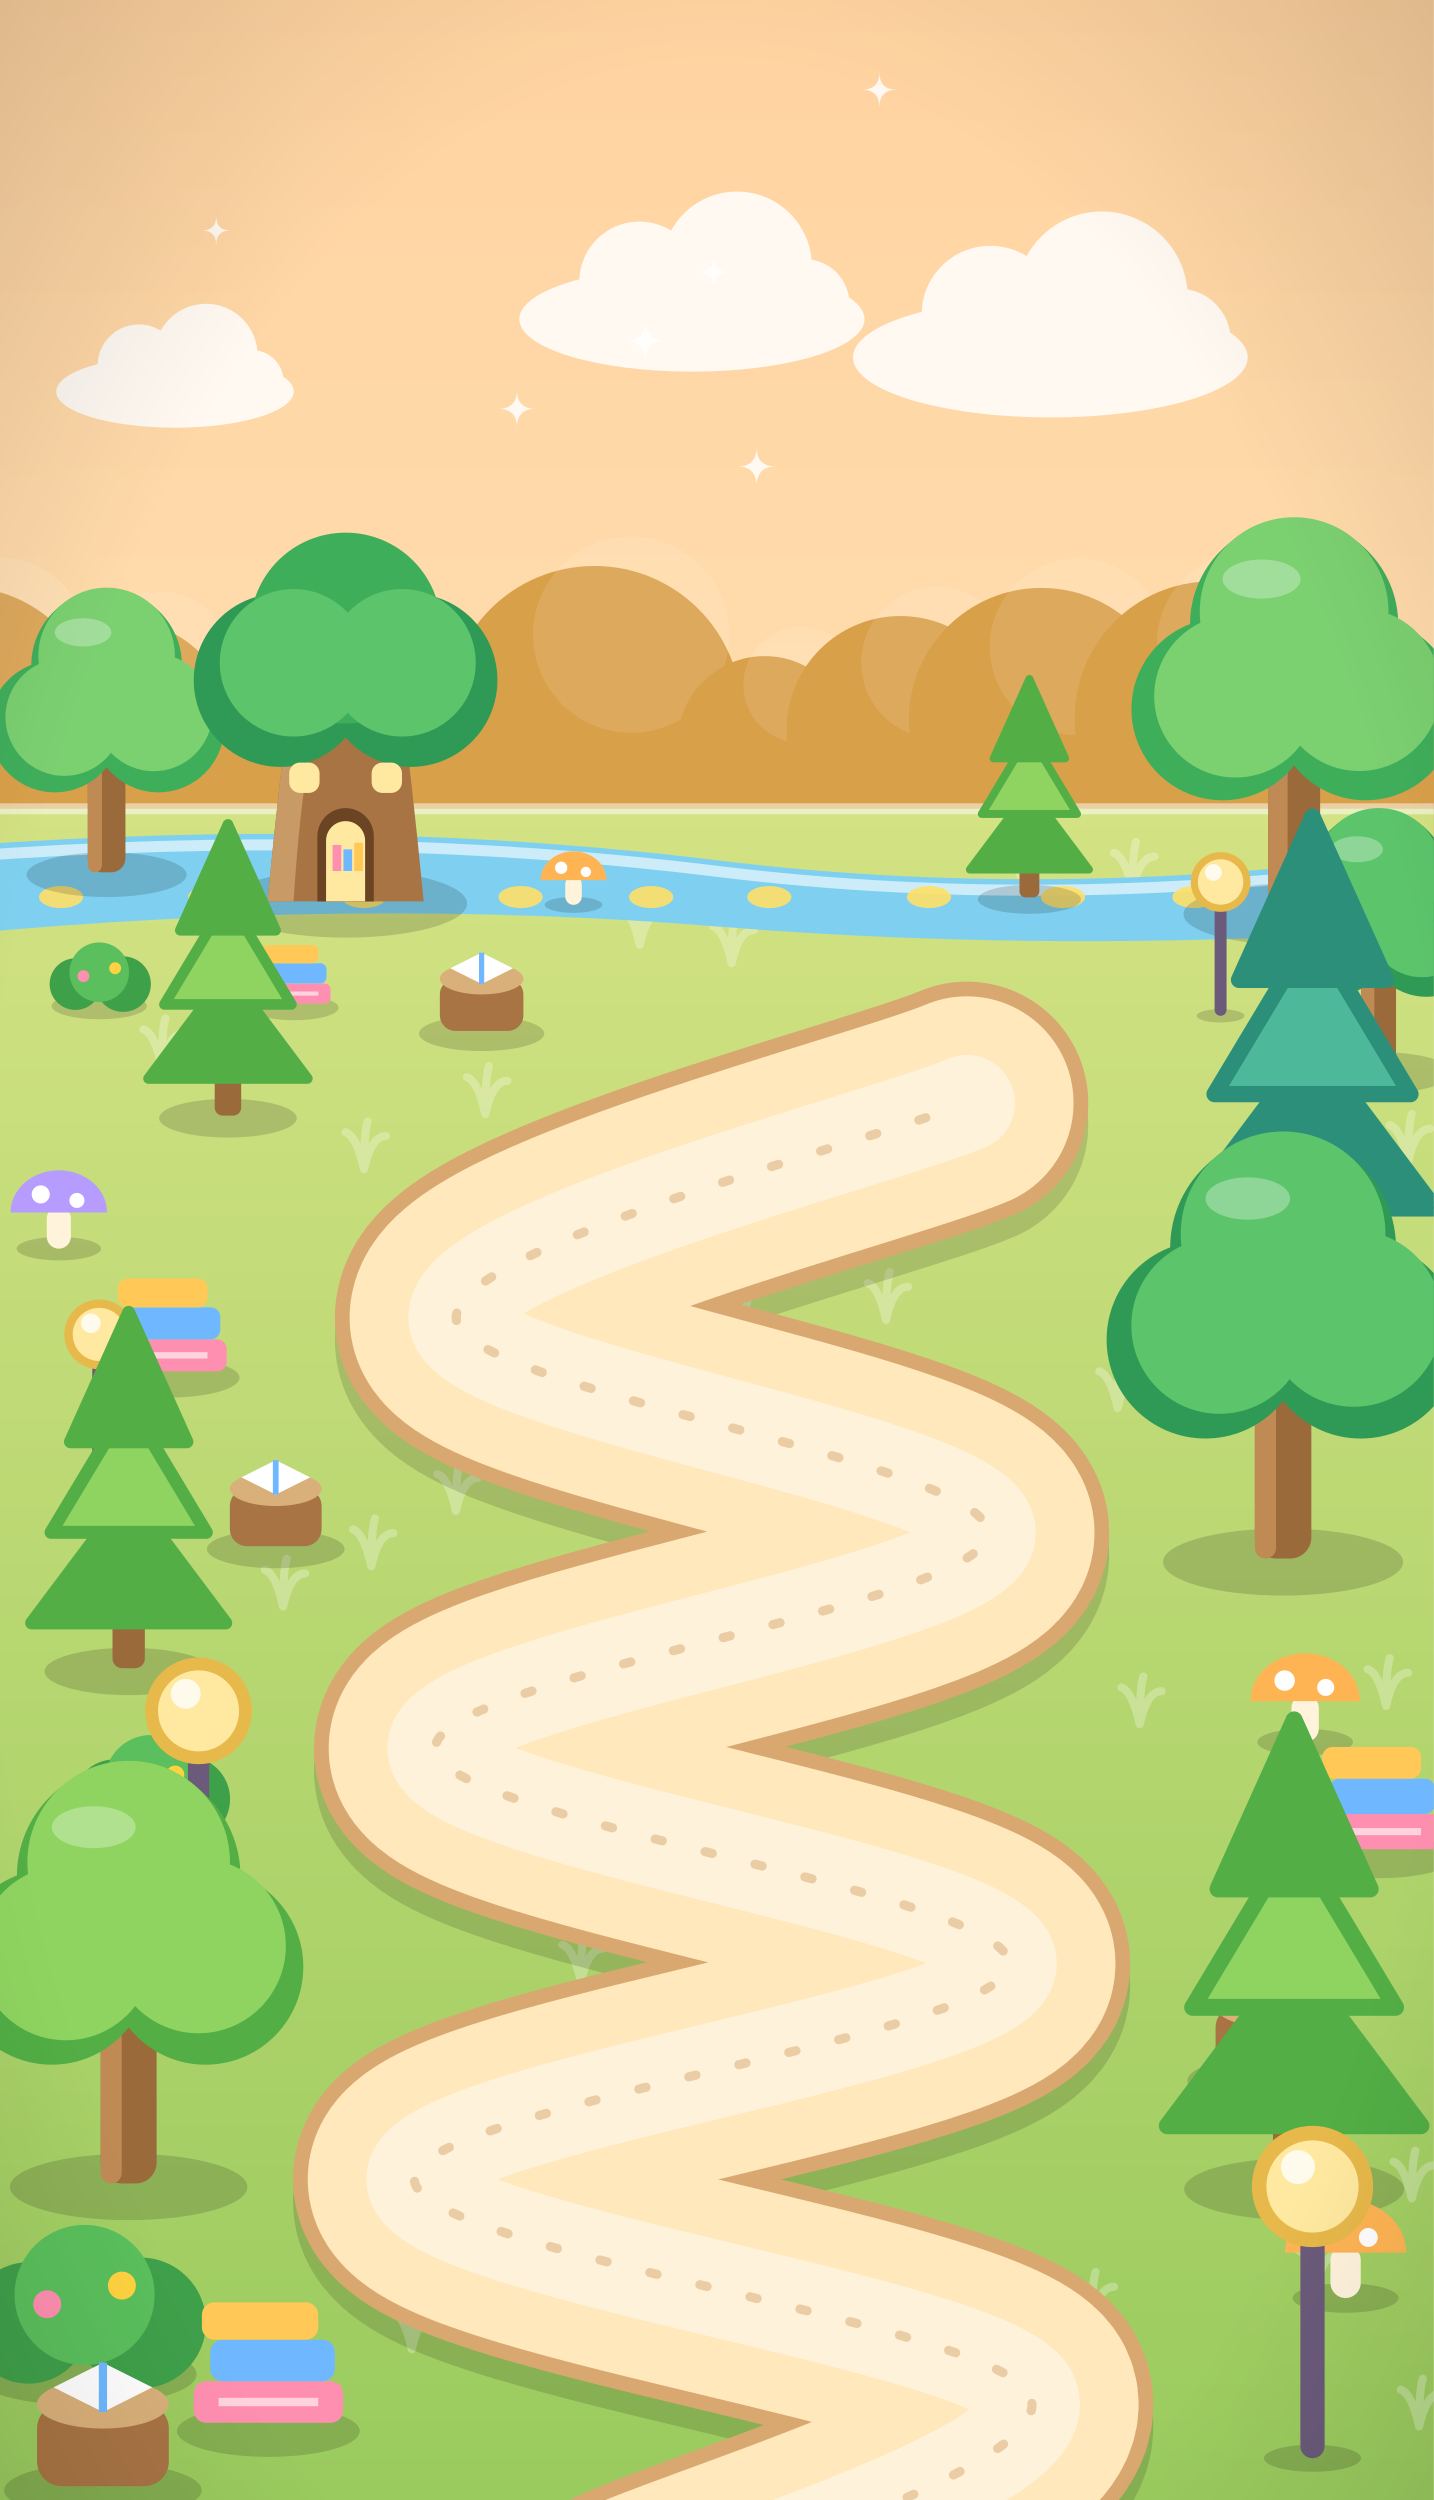
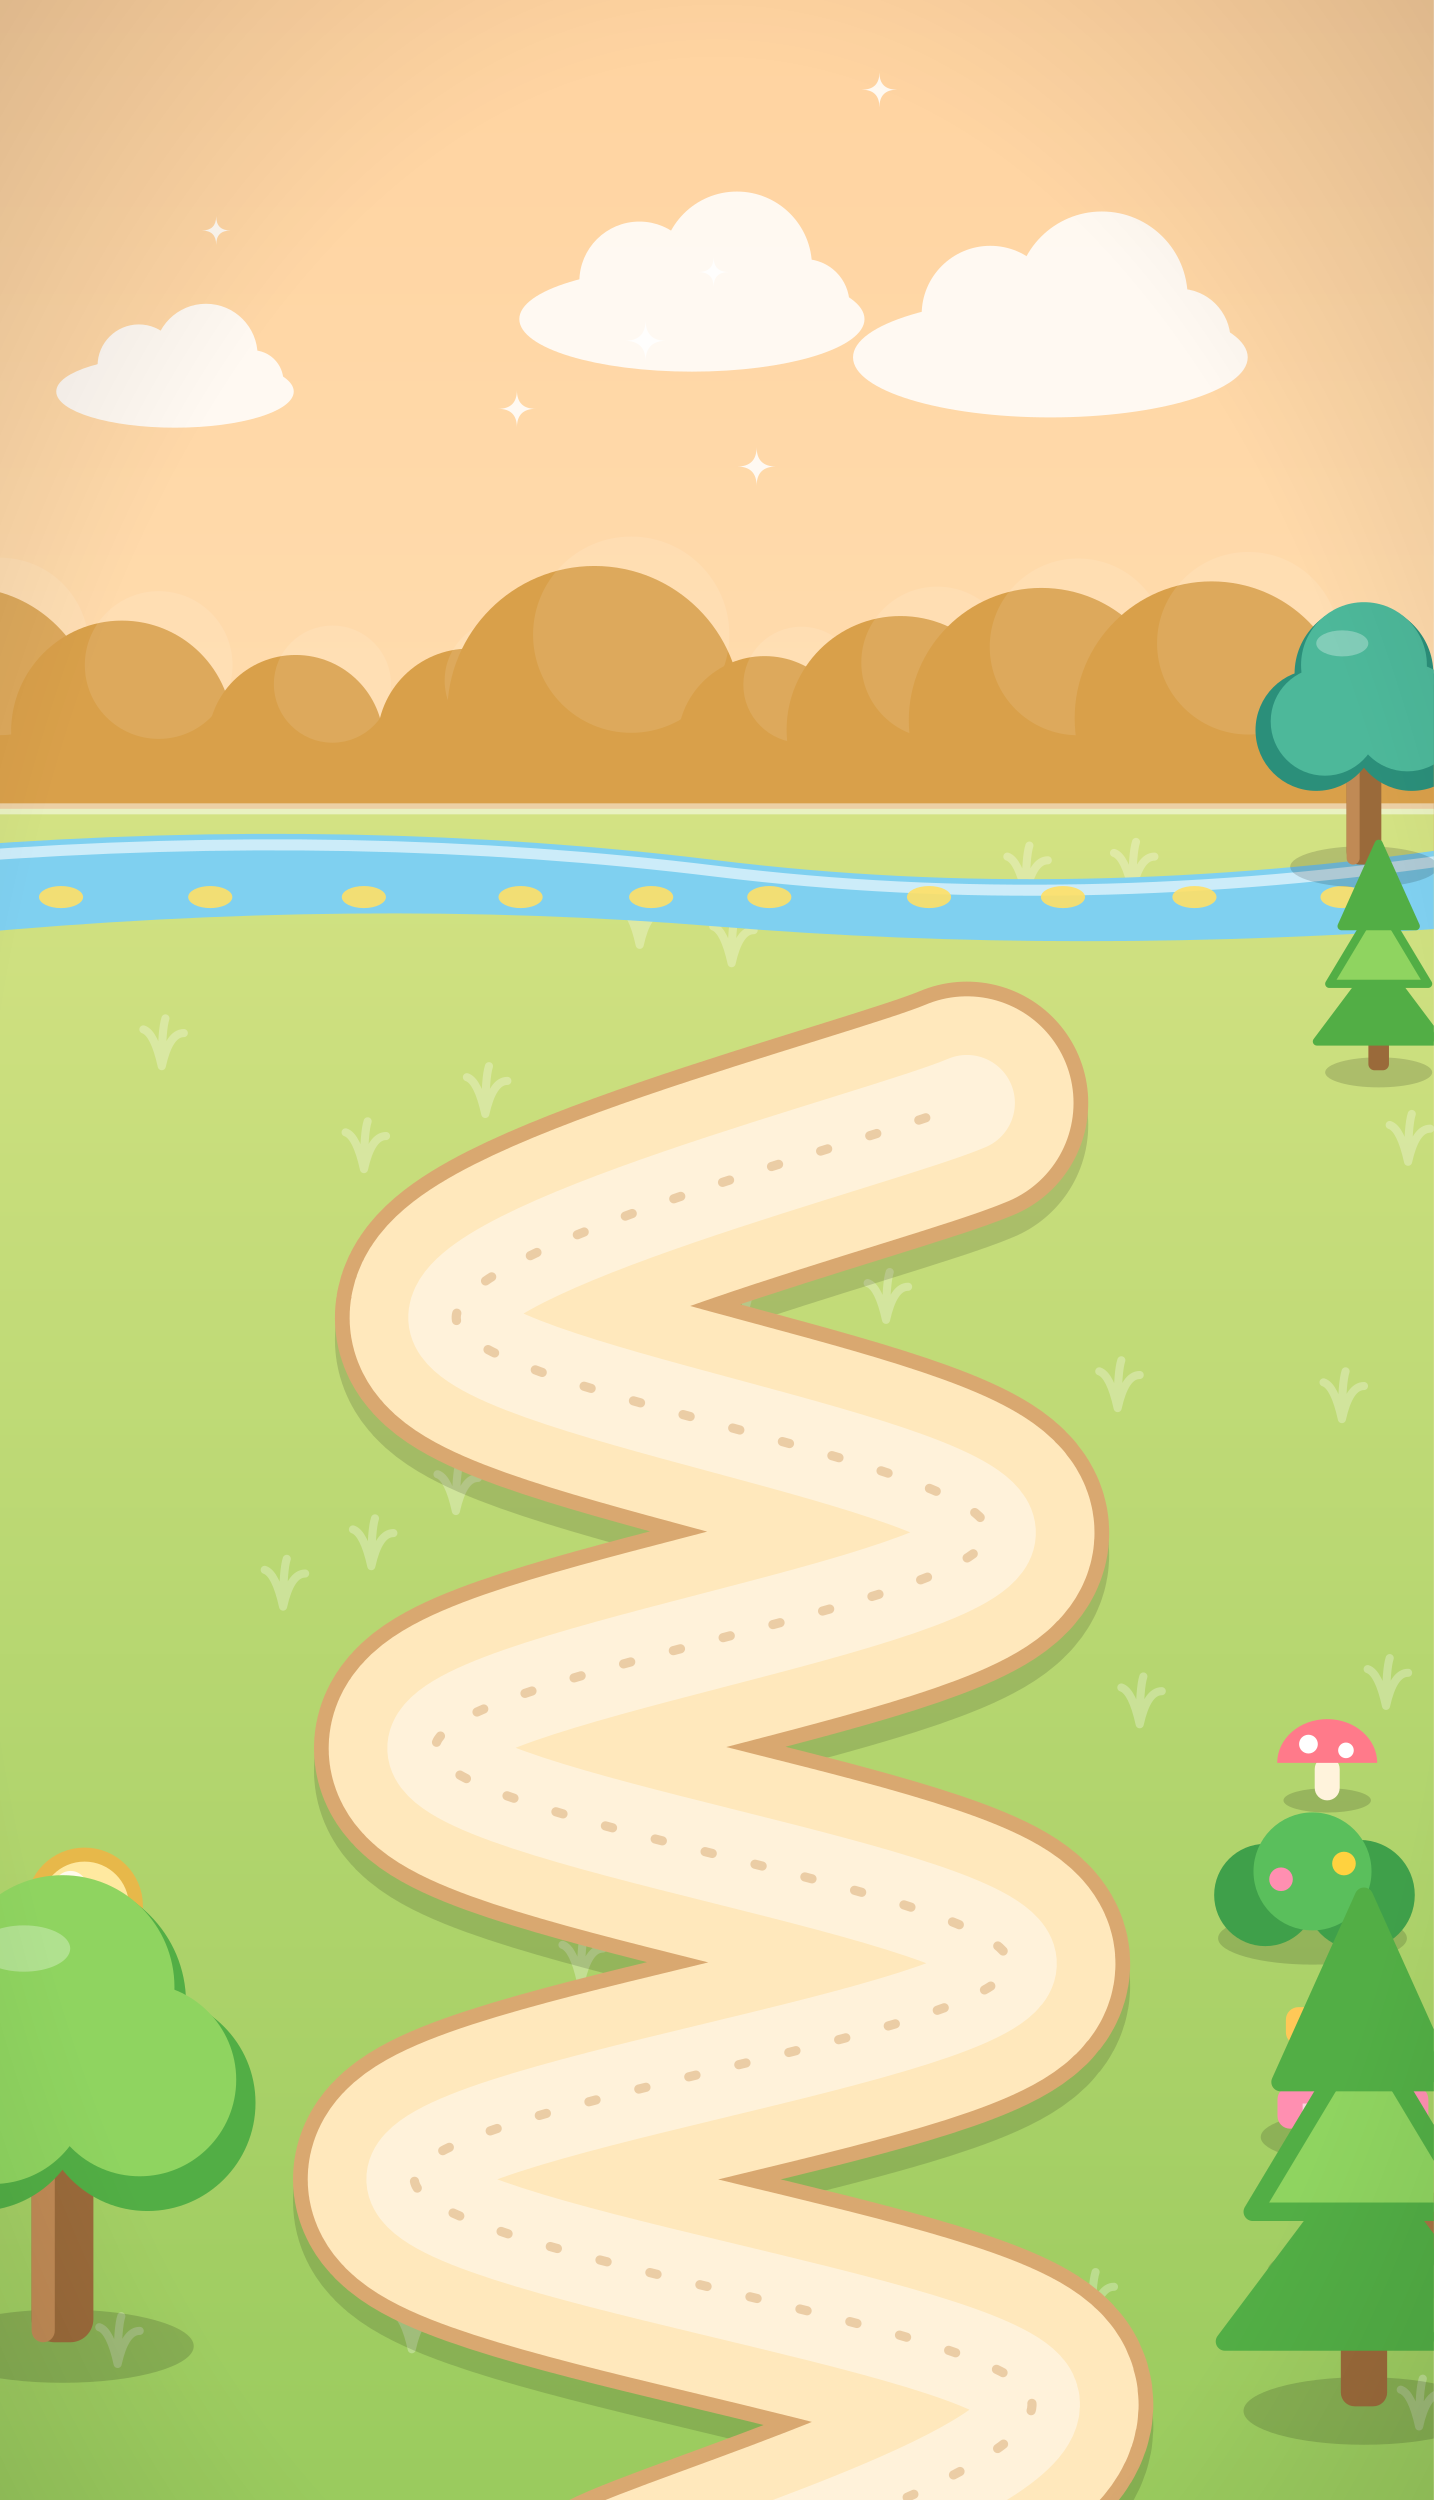
<svg xmlns="http://www.w3.org/2000/svg" viewBox="0 0 390 680" preserveAspectRatio="xMidYMid slice" role="img" aria-label="Rừng Chữ lớp 4">
  <defs>
    <linearGradient id="sk" x1="0" y1="0" x2="0" y2="1">
      <stop offset="0" stop-color="#FFD3A0" />
      <stop offset="1" stop-color="#FFF0CC" />
    </linearGradient>
    <linearGradient id="gr" x1="0" y1="0" x2="0" y2="1">
      <stop offset="0" stop-color="#D3E283" />
      <stop offset="1" stop-color="#9ACB5E" />
    </linearGradient>
    <radialGradient id="vg" cx=".5" cy=".55" r=".8">
      <stop offset=".65" stop-color="#000" stop-opacity="0" />
      <stop offset="1" stop-color="#000" stop-opacity=".16" />
    </radialGradient>
  </defs>
  <rect width="390" height="680" fill="url(#sk)" />
  <g transform="translate(47.6 106.5) scale(0.7021606)" opacity="0.85">
    <ellipse cx="0" cy="0" rx="46" ry="14" fill="#fff" />
    <circle cx="-14" cy="-10" r="16" fill="#fff" />
    <circle cx="12" cy="-14" r="20" fill="#fff" />
    <circle cx="30" cy="-4" r="12" fill="#fff" />
  </g>
  <g transform="translate(188.2 86.8) scale(1.020555)" opacity="0.85">
    <ellipse cx="0" cy="0" rx="46" ry="14" fill="#fff" />
    <circle cx="-14" cy="-10" r="16" fill="#fff" />
    <circle cx="12" cy="-14" r="20" fill="#fff" />
    <circle cx="30" cy="-4" r="12" fill="#fff" />
  </g>
  <g transform="translate(285.7 97.2) scale(1.166929)" opacity="0.85">
    <ellipse cx="0" cy="0" rx="46" ry="14" fill="#fff" />
    <circle cx="-14" cy="-10" r="16" fill="#fff" />
    <circle cx="12" cy="-14" r="20" fill="#fff" />
    <circle cx="30" cy="-4" r="12" fill="#fff" />
  </g>
-   <path d="M140.6 106.1Q140.6 111.2 145.7 111.2Q140.6 111.2 140.6 116.3Q140.6 111.2 135.5 111.2Q140.6 111.2 140.6 106.1z" fill="#fff" opacity=".85" />
-   <path d="M175.6 87.1Q175.6 92.7 181.2 92.7Q175.6 92.7 175.6 98.3Q175.6 92.7 169.9 92.7Q175.6 92.7 175.6 87.1z" fill="#fff" opacity=".85" />
-   <path d="M58.8 58.8Q58.8 62.7 62.7 62.7Q58.8 62.7 58.8 66.6Q58.8 62.7 54.9 62.7Q58.8 62.7 58.8 58.8z" fill="#fff" opacity=".85" />
-   <path d="M205.8 121.6Q205.8 126.9 211.1 126.9Q205.8 126.9 205.8 132.2Q205.8 126.9 200.5 126.9Q205.8 126.9 205.8 121.6z" fill="#fff" opacity=".85" />
-   <path d="M239.2 19.7Q239.2 24.4 244 24.4Q239.2 24.4 239.2 29.2Q239.2 24.4 234.4 24.4Q239.2 24.4 239.2 19.7z" fill="#fff" opacity=".85" />
-   <path d="M194.1 69.9Q194.1 74 198.2 74Q194.1 74 194.1 78.1Q194.1 74 189.9 74Q194.1 74 194.1 69.9z" fill="#fff" opacity=".85" />
+   <path d="M140.6 106.1 Q140.6 111.2 145.7 111.2 Q140.6 111.2 140.6 116.3Q140.6 111.2 135.5 111.2Q140.6 111.2 140.6 106.1z" fill="#fff" opacity=".85" />
+   <path d="M175.6 87.1 Q175.6 92.7 181.2 92.7 Q175.6 92.7 175.6 98.3Q175.6 92.7 169.9 92.7Q175.6 92.7 175.6 87.1z" fill="#fff" opacity=".85" />
+   <path d="M58.8 58.8 Q58.8 62.7 62.7 62.7 Q58.8 62.7 58.8 66.6Q58.8 62.7 54.9 62.7Q58.8 62.7 58.8 58.8z" fill="#fff" opacity=".85" />
+   <path d="M205.8 121.6 Q205.8 126.9 211.1 126.9 Q205.8 126.9 205.8 132.2Q205.8 126.9 200.5 126.9Q205.8 126.9 205.8 121.6z" fill="#fff" opacity=".85" />
+   <path d="M239.2 19.7 Q239.2 24.4 244 24.4 Q239.2 24.4 239.2 29.2Q239.2 24.4 234.4 24.4Q239.2 24.4 239.2 19.7z" fill="#fff" opacity=".85" />
+   <path d="M194.1 69.9 Q194.1 74 198.2 74 Q194.1 74 194.1 78.1Q194.1 74 189.9 74Q194.1 74 194.1 69.9z" fill="#fff" opacity=".85" />
  <rect y="206" width="390" height="30" fill="#D9A04A" />
  <circle cx="-10" cy="195.9" r="36.2" fill="#D9A04A" />
  <circle cx="0" cy="175.833" r="24.134" fill="#fff" opacity=".1" />
  <circle cx="33.159" cy="198.934" r="30.132" fill="#D9A04A" />
  <circle cx="43.159" cy="180.89" r="20.088" fill="#fff" opacity=".1" />
  <circle cx="80.423" cy="202.051" r="23.899" fill="#D9A04A" />
  <circle cx="90.423" cy="186.085" r="15.932" fill="#fff" opacity=".1" />
  <circle cx="127.653" cy="201.472" r="25.056" fill="#D9A04A" />
  <circle cx="137.653" cy="185.12" r="16.704" fill="#fff" opacity=".1" />
  <circle cx="161.688" cy="193.981" r="40.038" fill="#D9A04A" />
  <circle cx="171.688" cy="172.635" r="26.692" fill="#fff" opacity=".1" />
  <circle cx="207.983" cy="202.154" r="23.693" fill="#D9A04A" />
  <circle cx="217.983" cy="186.256" r="15.795" fill="#fff" opacity=".1" />
  <circle cx="244.915" cy="198.521" r="30.958" fill="#D9A04A" />
  <circle cx="254.915" cy="180.201" r="20.639" fill="#fff" opacity=".1" />
  <circle cx="283.249" cy="195.971" r="36.059" fill="#D9A04A" />
  <circle cx="293.249" cy="175.951" r="24.039" fill="#fff" opacity=".1" />
  <circle cx="329.55" cy="195.378" r="37.243" fill="#D9A04A" />
  <circle cx="339.55" cy="174.964" r="24.829" fill="#fff" opacity=".1" />
  <circle cx="364.956" cy="204.395" r="19.209" fill="#D9A04A" />
  <circle cx="374.956" cy="189.992" r="12.806" fill="#fff" opacity=".1" />
  <circle cx="400.378" cy="203.771" r="20.458" fill="#D9A04A" />
  <circle cx="410.378" cy="188.952" r="13.639" fill="#fff" opacity=".1" />
  <rect y="220" width="390" height="460" fill="url(#gr)" />
  <path d="M0 220h390" stroke="#fff" stroke-opacity=".5" stroke-width="3" />
  <path d="M44 290q-2-9-5-10M44 290q0-10 1-13M44 290q2-9 6-9" stroke="#fff" stroke-opacity=".28" stroke-width="2.200" stroke-linecap="round" fill="none" />
  <path d="M158 539q-2-9-5-10M158 539q0-10 1-13M158 539q2-9 6-9" stroke="#fff" stroke-opacity=".28" stroke-width="2.200" stroke-linecap="round" fill="none" />
  <path d="M153 558q-2-9-5-10M153 558q0-10 1-13M153 558q2-9 6-9" stroke="#fff" stroke-opacity=".28" stroke-width="2.200" stroke-linecap="round" fill="none" />
  <path d="M218 549q-2-9-5-10M218 549q0-10 1-13M218 549q2-9 6-9" stroke="#fff" stroke-opacity=".28" stroke-width="2.200" stroke-linecap="round" fill="none" />
  <path d="M358 622q-2-9-5-10M358 622q0-10 1-13M358 622q2-9 6-9" stroke="#fff" stroke-opacity=".28" stroke-width="2.200" stroke-linecap="round" fill="none" />
  <path d="M203 355q-2-9-5-10M203 355q0-10 1-13M203 355q2-9 6-9" stroke="#fff" stroke-opacity=".28" stroke-width="2.200" stroke-linecap="round" fill="none" />
  <path d="M199 262q-2-9-5-10M199 262q0-10 1-13M199 262q2-9 6-9" stroke="#fff" stroke-opacity=".28" stroke-width="2.200" stroke-linecap="round" fill="none" />
  <path d="M174 257q-2-9-5-10M174 257q0-10 1-13M174 257q2-9 6-9" stroke="#fff" stroke-opacity=".28" stroke-width="2.200" stroke-linecap="round" fill="none" />
  <path d="M132 303q-2-9-5-10M132 303q0-10 1-13M132 303q2-9 6-9" stroke="#fff" stroke-opacity=".28" stroke-width="2.200" stroke-linecap="round" fill="none" />
  <path d="M377 464q-2-9-5-10M377 464q0-10 1-13M377 464q2-9 6-9" stroke="#fff" stroke-opacity=".28" stroke-width="2.200" stroke-linecap="round" fill="none" />
  <path d="M386 660q-2-9-5-10M386 660q0-10 1-13M386 660q2-9 6-9" stroke="#fff" stroke-opacity=".28" stroke-width="2.200" stroke-linecap="round" fill="none" />
  <path d="M210 416q-2-9-5-10M210 416q0-10 1-13M210 416q2-9 6-9" stroke="#fff" stroke-opacity=".28" stroke-width="2.200" stroke-linecap="round" fill="none" />
  <path d="M241 359q-2-9-5-10M241 359q0-10 1-13M241 359q2-9 6-9" stroke="#fff" stroke-opacity=".28" stroke-width="2.200" stroke-linecap="round" fill="none" />
  <path d="M256 569q-2-9-5-10M256 569q0-10 1-13M256 569q2-9 6-9" stroke="#fff" stroke-opacity=".28" stroke-width="2.200" stroke-linecap="round" fill="none" />
  <path d="M208 389q-2-9-5-10M208 389q0-10 1-13M208 389q2-9 6-9" stroke="#fff" stroke-opacity=".28" stroke-width="2.200" stroke-linecap="round" fill="none" />
  <path d="M150 565q-2-9-5-10M150 565q0-10 1-13M150 565q2-9 6-9" stroke="#fff" stroke-opacity=".28" stroke-width="2.200" stroke-linecap="round" fill="none" />
  <path d="M297 631q-2-9-5-10M297 631q0-10 1-13M297 631q2-9 6-9" stroke="#fff" stroke-opacity=".28" stroke-width="2.200" stroke-linecap="round" fill="none" />
  <path d="M104 489q-2-9-5-10M104 489q0-10 1-13M104 489q2-9 6-9" stroke="#fff" stroke-opacity=".28" stroke-width="2.200" stroke-linecap="round" fill="none" />
  <path d="M124 411q-2-9-5-10M124 411q0-10 1-13M124 411q2-9 6-9" stroke="#fff" stroke-opacity=".28" stroke-width="2.200" stroke-linecap="round" fill="none" />
  <path d="M191 457q-2-9-5-10M191 457q0-10 1-13M191 457q2-9 6-9" stroke="#fff" stroke-opacity=".28" stroke-width="2.200" stroke-linecap="round" fill="none" />
  <path d="M308 242q-2-9-5-10M308 242q0-10 1-13M308 242q2-9 6-9" stroke="#fff" stroke-opacity=".28" stroke-width="2.200" stroke-linecap="round" fill="none" />
  <path d="M112 639q-2-9-5-10M112 639q0-10 1-13M112 639q2-9 6-9" stroke="#fff" stroke-opacity=".28" stroke-width="2.200" stroke-linecap="round" fill="none" />
  <path d="M279 243q-2-9-5-10M279 243q0-10 1-13M279 243q2-9 6-9" stroke="#fff" stroke-opacity=".28" stroke-width="2.200" stroke-linecap="round" fill="none" />
  <path d="M384 598q-2-9-5-10M384 598q0-10 1-13M384 598q2-9 6-9" stroke="#fff" stroke-opacity=".28" stroke-width="2.200" stroke-linecap="round" fill="none" />
  <path d="M241 649q-2-9-5-10M241 649q0-10 1-13M241 649q2-9 6-9" stroke="#fff" stroke-opacity=".28" stroke-width="2.200" stroke-linecap="round" fill="none" />
  <path d="M383 316q-2-9-5-10M383 316q0-10 1-13M383 316q2-9 6-9" stroke="#fff" stroke-opacity=".28" stroke-width="2.200" stroke-linecap="round" fill="none" />
  <path d="M101 426q-2-9-5-10M101 426q0-10 1-13M101 426q2-9 6-9" stroke="#fff" stroke-opacity=".28" stroke-width="2.200" stroke-linecap="round" fill="none" />
  <path d="M99 318q-2-9-5-10M99 318q0-10 1-13M99 318q2-9 6-9" stroke="#fff" stroke-opacity=".28" stroke-width="2.200" stroke-linecap="round" fill="none" />
  <path d="M77 437q-2-9-5-10M77 437q0-10 1-13M77 437q2-9 6-9" stroke="#fff" stroke-opacity=".28" stroke-width="2.200" stroke-linecap="round" fill="none" />
  <path d="M166 363q-2-9-5-10M166 363q0-10 1-13M166 363q2-9 6-9" stroke="#fff" stroke-opacity=".28" stroke-width="2.200" stroke-linecap="round" fill="none" />
  <path d="M310 469q-2-9-5-10M310 469q0-10 1-13M310 469q2-9 6-9" stroke="#fff" stroke-opacity=".28" stroke-width="2.200" stroke-linecap="round" fill="none" />
  <path d="M303 671q-2-9-5-10M303 671q0-10 1-13M303 671q2-9 6-9" stroke="#fff" stroke-opacity=".28" stroke-width="2.200" stroke-linecap="round" fill="none" />
  <path d="M304 383q-2-9-5-10M304 383q0-10 1-13M304 383q2-9 6-9" stroke="#fff" stroke-opacity=".28" stroke-width="2.200" stroke-linecap="round" fill="none" />
  <path d="M32 643q-2-9-5-10M32 643q0-10 1-13M32 643q2-9 6-9" stroke="#fff" stroke-opacity=".28" stroke-width="2.200" stroke-linecap="round" fill="none" />
  <path d="M184 630q-2-9-5-10M184 630q0-10 1-13M184 630q2-9 6-9" stroke="#fff" stroke-opacity=".28" stroke-width="2.200" stroke-linecap="round" fill="none" />
  <path d="M297 537q-2-9-5-10M297 537q0-10 1-13M297 537q2-9 6-9" stroke="#fff" stroke-opacity=".28" stroke-width="2.200" stroke-linecap="round" fill="none" />
  <path d="M199 366q-2-9-5-10M199 366q0-10 1-13M199 366q2-9 6-9" stroke="#fff" stroke-opacity=".28" stroke-width="2.200" stroke-linecap="round" fill="none" />
  <path d="M365 386q-2-9-5-10M365 386q0-10 1-13M365 386q2-9 6-9" stroke="#fff" stroke-opacity=".28" stroke-width="2.200" stroke-linecap="round" fill="none" />
  <path d="M141 334q-2-9-5-10M141 334q0-10 1-13M141 334q2-9 6-9" stroke="#fff" stroke-opacity=".28" stroke-width="2.200" stroke-linecap="round" fill="none" />
  <path d="M231 394q-2-9-5-10M231 394q0-10 1-13M231 394q2-9 6-9" stroke="#fff" stroke-opacity=".28" stroke-width="2.200" stroke-linecap="round" fill="none" />
  <path d="M-10 230Q97.5 222 195 234T400 230V252Q292.5 260 195 252T-10 254z" fill="#7FD0F0" />
  <path d="M-10 233Q97.5 225 195 237T400 233" stroke="#fff" stroke-opacity=".6" stroke-width="3" fill="none" />
  <ellipse cx="16.604" cy="244" rx="6" ry="3" fill="#FFE066" opacity=".9" />
  <ellipse cx="57.192" cy="244" rx="6" ry="3" fill="#FFE066" opacity=".9" />
  <ellipse cx="98.971" cy="244" rx="6" ry="3" fill="#FFE066" opacity=".9" />
  <ellipse cx="141.598" cy="244" rx="6" ry="3" fill="#FFE066" opacity=".9" />
  <ellipse cx="177.117" cy="244" rx="6" ry="3" fill="#FFE066" opacity=".9" />
  <ellipse cx="209.25" cy="244" rx="6" ry="3" fill="#FFE066" opacity=".9" />
  <ellipse cx="252.693" cy="244" rx="6" ry="3" fill="#FFE066" opacity=".9" />
  <ellipse cx="289.126" cy="244" rx="6" ry="3" fill="#FFE066" opacity=".9" />
  <ellipse cx="324.89" cy="244" rx="6" ry="3" fill="#FFE066" opacity=".9" />
  <ellipse cx="365.168" cy="244" rx="6" ry="3" fill="#FFE066" opacity=".9" />
  <path d="M168.6 710C187.2 700.2 289.5 671 280.1 651.4C270.8 631.9 113.7 612.4 112.7 592.9C111.8 573.3 273.5 553.8 274.4 534.3C275.4 514.8 119.4 495.2 118.4 475.7C117.5 456.2 267.8 436.7 268.7 417.1C269.7 397.6 125.1 378.1 124.1 358.6C123.2 339 239.9 309.8 263 300" fill="none" stroke="#000" stroke-opacity=".14" stroke-width="66" stroke-linecap="round" transform="translate(0 6)" />
  <path d="M168.6 710C187.2 700.2 289.5 671 280.1 651.4C270.8 631.9 113.7 612.4 112.7 592.9C111.8 573.3 273.5 553.8 274.4 534.3C275.4 514.8 119.4 495.2 118.4 475.7C117.5 456.2 267.8 436.7 268.7 417.1C269.7 397.6 125.1 378.1 124.1 358.6C123.2 339 239.9 309.8 263 300" fill="none" stroke="#D9A870" stroke-width="66" stroke-linecap="round" stroke-linejoin="round" />
  <path d="M168.6 710C187.2 700.2 289.5 671 280.1 651.4C270.8 631.9 113.7 612.4 112.7 592.9C111.8 573.3 273.5 553.8 274.4 534.3C275.4 514.8 119.4 495.2 118.4 475.7C117.5 456.2 267.8 436.7 268.7 417.1C269.7 397.6 125.1 378.1 124.1 358.6C123.2 339 239.9 309.8 263 300" fill="none" stroke="#FFE8BC" stroke-width="58" stroke-linecap="round" stroke-linejoin="round" />
  <path d="M168.6 710C187.2 700.2 289.5 671 280.1 651.4C270.8 631.9 113.7 612.4 112.7 592.9C111.8 573.3 273.5 553.8 274.4 534.3C275.4 514.8 119.4 495.2 118.4 475.7C117.5 456.2 267.8 436.7 268.7 417.1C269.7 397.6 125.1 378.1 124.1 358.6C123.2 339 239.9 309.8 263 300" fill="none" stroke="#fff" stroke-opacity=".45" stroke-width="26.1" stroke-linecap="round" stroke-linejoin="round" />
  <path d="M168.6 710C187.2 700.2 289.5 671 280.1 651.4C270.8 631.9 113.7 612.4 112.7 592.9C111.8 573.3 273.5 553.8 274.4 534.3C275.4 514.8 119.4 495.2 118.4 475.7C117.5 456.2 267.8 436.7 268.7 417.1C269.7 397.6 125.1 378.1 124.1 358.6C123.2 339 239.9 309.8 263 300" fill="none" stroke="#D9A870" stroke-opacity=".5" stroke-width="2.5" stroke-dasharray="2 12" stroke-linecap="round" />
-   <g transform="translate(29 236) scale(0.64)">
+   <g transform="translate(371 234) scale(0.59)">
    <ellipse cx="0" cy="3" rx="34" ry="9.5" fill="#000" opacity=".15" />
    <rect x="-8" y="-44" width="16" height="46" rx="6" fill="#9A6A3A" />
    <rect x="-8" y="-44" width="6" height="46" rx="3" fill="#C08A55" />
-     <circle cx="-22" cy="-60" r="28" fill="#3FAE5B" />
-     <circle cx="22" cy="-60" r="28" fill="#3FAE5B" />
-     <circle cx="0" cy="-86" r="32" fill="#3FAE5B" />
-     <circle cx="-18" cy="-64" r="25" fill="#7BD070" />
-     <circle cx="20" cy="-66" r="25" fill="#7BD070" />
-     <circle cx="0" cy="-90" r="29" fill="#7BD070" />
+     <circle cx="-22" cy="-60" r="28" fill="#2B8F7A" />
+     <circle cx="22" cy="-60" r="28" fill="#2B8F7A" />
+     <circle cx="0" cy="-86" r="32" fill="#2B8F7A" />
+     <circle cx="-18" cy="-64" r="25" fill="#4DB89A" />
+     <circle cx="20" cy="-66" r="25" fill="#4DB89A" />
+     <circle cx="0" cy="-90" r="29" fill="#4DB89A" />
    <ellipse cx="-10" cy="-100" rx="12" ry="6" fill="#fff" opacity=".3" />
  </g>
-   <g transform="translate(280 243) scale(0.54)">
+   <g transform="translate(375 290) scale(0.56)">
    <ellipse cx="0" cy="3" rx="26" ry="7.3" fill="#000" opacity=".15" />
    <rect x="-5" y="-14" width="10" height="16" rx="3" fill="#9A6A3A" />
    <path d="M-30 -12L0 -52L30 -12z" fill="#52AE45" stroke="#52AE45" stroke-width="4" stroke-linejoin="round" />
    <path d="M-24 -40L0 -80L24 -40z" fill="#8FD460" stroke="#52AE45" stroke-width="4" stroke-linejoin="round" />
    <path d="M-18 -68L0 -108L18 -68z" fill="#52AE45" stroke="#52AE45" stroke-width="4" stroke-linejoin="round" />
  </g>
-   <g transform="translate(94 244) scale(0.59)">
-     <ellipse cx="0" cy="3" rx="56" ry="15.7" fill="#000" opacity=".15" />
-     <path d="M-36 2Q-30-60-26-86h52Q30-60 36 2z" fill="#A87444" />
-     <path d="M-36 2Q-30-60-26-86h14Q-20-60-24 2z" fill="#C79A66" />
-     <circle cx="-30" cy="-100" r="40" fill="#2F9A55" />
-     <circle cx="30" cy="-100" r="40" fill="#2F9A55" />
-     <circle cx="0" cy="-124" r="44" fill="#3FAE5B" />
-     <circle cx="-24" cy="-108" r="34" fill="#5CC46B" />
-     <circle cx="26" cy="-108" r="34" fill="#5CC46B" />
-     <path d="M-13 2v-30a13 13 0 0126 0V2z" fill="#6B4423" />
-     <path d="M-9 2v-28a9 9 0 0118 0V2z" fill="#FFE9A0" />
-     <rect x="-26" y="-62" width="14" height="14" rx="5" fill="#FFE9A0" />
-     <rect x="12" y="-62" width="14" height="14" rx="5" fill="#FFE9A0" />
-     <rect x="-6" y="-24" width="4" height="12" fill="#FF8FB1" />
-     <rect x="-1" y="-22" width="4" height="10" fill="#6FB8FF" />
-     <rect x="4" y="-25" width="4" height="13" fill="#FFC857" />
-   </g>
-   <g transform="translate(156 245) scale(0.56)">
+   <g transform="translate(361 488) scale(0.85)">
    <ellipse cx="0" cy="2" rx="14" ry="3.9" fill="#000" opacity=".15" />
    <rect x="-4" y="-12" width="8" height="14" rx="4" fill="#FFF3DC" />
-     <path d="M-16-10a16 14 0 0132 0z" fill="#FFB454" />
+     <path d="M-16-10a16 14 0 0132 0z" fill="#FF7A8A" />
    <circle cx="-6" cy="-16" r="3" fill="#fff" />
    <circle cx="6" cy="-14" r="2.500" fill="#fff" />
  </g>
-   <g transform="translate(352 246) scale(0.885)">
-     <ellipse cx="0" cy="3" rx="34" ry="9.5" fill="#000" opacity=".15" />
-     <rect x="-8" y="-44" width="16" height="46" rx="6" fill="#9A6A3A" />
-     <rect x="-8" y="-44" width="6" height="46" rx="3" fill="#C08A55" />
-     <circle cx="-22" cy="-60" r="28" fill="#3FAE5B" />
-     <circle cx="22" cy="-60" r="28" fill="#3FAE5B" />
-     <circle cx="0" cy="-86" r="32" fill="#3FAE5B" />
-     <circle cx="-18" cy="-64" r="25" fill="#7BD070" />
-     <circle cx="20" cy="-66" r="25" fill="#7BD070" />
-     <circle cx="0" cy="-90" r="29" fill="#7BD070" />
-     <ellipse cx="-10" cy="-100" rx="12" ry="6" fill="#fff" opacity=".3" />
-   </g>
-   <g transform="translate(27 272) scale(0.54)">
+   <g transform="translate(357 524) scale(1.07)">
    <ellipse cx="0" cy="3" rx="24" ry="6.7" fill="#000" opacity=".15" />
    <circle cx="-12" cy="-8" r="13" fill="#3FA04A" />
    <circle cx="12" cy="-8" r="14" fill="#3FA04A" />
    <circle cx="0" cy="-14" r="15" fill="#5ABF5C" />
    <circle cx="-8" cy="-12" r="3" fill="#FF8FB1" />
    <circle cx="8" cy="-16" r="3" fill="#FFD23F" />
  </g>
-   <g transform="translate(80 273) scale(0.55)">
+   <g transform="translate(368 579) scale(1.14)">
    <ellipse cx="0" cy="2" rx="22" ry="6.2" fill="#000" opacity=".15" />
    <rect x="-18" y="-10" width="36" height="10" rx="3" fill="#FF8FB1" />
    <rect x="-14" y="-20" width="30" height="10" rx="3" fill="#6FB8FF" />
    <rect x="-16" y="-29" width="28" height="9" rx="3" fill="#FFC857" />
    <rect x="-12" y="-6" width="24" height="2" fill="#fff" opacity=".6" />
  </g>
-   <g transform="translate(332 275) scale(0.65)">
+   <g transform="translate(23 587) scale(1.27)">
    <ellipse cx="0" cy="2" rx="10" ry="2.8" fill="#000" opacity=".15" />
    <rect x="-2.500" y="-46" width="5" height="48" rx="2.500" fill="#6B5A7A" />
    <circle cx="0" cy="-54" r="11" fill="#FFE9A0" stroke="#E7B84A" stroke-width="3" />
    <circle cx="-3" cy="-58" r="3.500" fill="#fff" opacity=".8" />
  </g>
-   <g transform="translate(131 279) scale(0.71)">
+   <g transform="translate(375 614) scale(1.26)">
    <ellipse cx="0" cy="3" rx="24" ry="6.7" fill="#000" opacity=".15" />
    <rect x="-16" y="-18" width="32" height="20" rx="6" fill="#A87444" />
    <ellipse cx="0" cy="-18" rx="16" ry="6" fill="#D9B07A" />
    <path d="M-12-22l12-6 12 6-12 6z" fill="#fff" />
    <path d="M0-28v12" stroke="#6FB8FF" stroke-width="2" />
  </g>
-   <g transform="translate(375 290) scale(0.59)">
-     <ellipse cx="0" cy="3" rx="34" ry="9.5" fill="#000" opacity=".15" />
-     <rect x="-8" y="-44" width="16" height="46" rx="6" fill="#9A6A3A" />
-     <rect x="-8" y="-44" width="6" height="46" rx="3" fill="#C08A55" />
-     <circle cx="-22" cy="-60" r="28" fill="#2F9A55" />
-     <circle cx="22" cy="-60" r="28" fill="#2F9A55" />
-     <circle cx="0" cy="-86" r="32" fill="#2F9A55" />
-     <circle cx="-18" cy="-64" r="25" fill="#5CC46B" />
-     <circle cx="20" cy="-66" r="25" fill="#5CC46B" />
-     <circle cx="0" cy="-90" r="29" fill="#5CC46B" />
-     <ellipse cx="-10" cy="-100" rx="12" ry="6" fill="#fff" opacity=".3" />
-   </g>
-   <g transform="translate(62 302) scale(0.72)">
-     <ellipse cx="0" cy="3" rx="26" ry="7.3" fill="#000" opacity=".15" />
-     <rect x="-5" y="-14" width="10" height="16" rx="3" fill="#9A6A3A" />
-     <path d="M-30 -12L0 -52L30 -12z" fill="#52AE45" stroke="#52AE45" stroke-width="4" stroke-linejoin="round" />
-     <path d="M-24 -40L0 -80L24 -40z" fill="#8FD460" stroke="#52AE45" stroke-width="4" stroke-linejoin="round" />
-     <path d="M-18 -68L0 -108L18 -68z" fill="#52AE45" stroke="#52AE45" stroke-width="4" stroke-linejoin="round" />
-   </g>
-   <g transform="translate(16 338) scale(0.82)">
-     <ellipse cx="0" cy="2" rx="14" ry="3.9" fill="#000" opacity=".15" />
-     <rect x="-4" y="-12" width="8" height="14" rx="4" fill="#FFF3DC" />
-     <path d="M-16-10a16 14 0 0132 0z" fill="#B79CFF" />
-     <circle cx="-6" cy="-16" r="3" fill="#fff" />
-     <circle cx="6" cy="-14" r="2.500" fill="#fff" />
-   </g>
-   <g transform="translate(357 342) scale(1.11)">
-     <ellipse cx="0" cy="3" rx="26" ry="7.3" fill="#000" opacity=".15" />
-     <rect x="-5" y="-14" width="10" height="16" rx="3" fill="#9A6A3A" />
-     <path d="M-30 -12L0 -52L30 -12z" fill="#2B8F7A" stroke="#2B8F7A" stroke-width="4" stroke-linejoin="round" />
-     <path d="M-24 -40L0 -80L24 -40z" fill="#4DB89A" stroke="#2B8F7A" stroke-width="4" stroke-linejoin="round" />
-     <path d="M-18 -68L0 -108L18 -68z" fill="#2B8F7A" stroke="#2B8F7A" stroke-width="4" stroke-linejoin="round" />
-   </g>
-   <g transform="translate(347 371) scale(0.85)">
-     <ellipse cx="0" cy="3" rx="24" ry="6.7" fill="#000" opacity=".15" />
-     <circle cx="-12" cy="-8" r="13" fill="#3FA04A" />
-     <circle cx="12" cy="-8" r="14" fill="#3FA04A" />
-     <circle cx="0" cy="-14" r="15" fill="#5ABF5C" />
-     <circle cx="-8" cy="-12" r="3" fill="#FF8FB1" />
-     <circle cx="8" cy="-16" r="3" fill="#FFD23F" />
-   </g>
-   <g transform="translate(46 373) scale(0.87)">
-     <ellipse cx="0" cy="2" rx="22" ry="6.2" fill="#000" opacity=".15" />
-     <rect x="-18" y="-10" width="36" height="10" rx="3" fill="#FF8FB1" />
-     <rect x="-14" y="-20" width="30" height="10" rx="3" fill="#6FB8FF" />
-     <rect x="-16" y="-29" width="28" height="9" rx="3" fill="#FFC857" />
-     <rect x="-12" y="-6" width="24" height="2" fill="#fff" opacity=".6" />
-   </g>
-   <g transform="translate(27 404) scale(0.76)">
-     <ellipse cx="0" cy="2" rx="10" ry="2.8" fill="#000" opacity=".15" />
-     <rect x="-2.500" y="-46" width="5" height="48" rx="2.500" fill="#6B5A7A" />
-     <circle cx="0" cy="-54" r="11" fill="#FFE9A0" stroke="#E7B84A" stroke-width="3" />
-     <circle cx="-3" cy="-58" r="3.500" fill="#fff" opacity=".8" />
-   </g>
-   <g transform="translate(75 419) scale(0.78)">
-     <ellipse cx="0" cy="3" rx="24" ry="6.7" fill="#000" opacity=".15" />
-     <rect x="-16" y="-18" width="32" height="20" rx="6" fill="#A87444" />
-     <ellipse cx="0" cy="-18" rx="16" ry="6" fill="#D9B07A" />
-     <path d="M-12-22l12-6 12 6-12 6z" fill="#fff" />
-     <path d="M0-28v12" stroke="#6FB8FF" stroke-width="2" />
-   </g>
-   <g transform="translate(349 422) scale(0.96)">
-     <ellipse cx="0" cy="3" rx="34" ry="9.5" fill="#000" opacity=".15" />
-     <rect x="-8" y="-44" width="16" height="46" rx="6" fill="#9A6A3A" />
-     <rect x="-8" y="-44" width="6" height="46" rx="3" fill="#C08A55" />
-     <circle cx="-22" cy="-60" r="28" fill="#2F9A55" />
-     <circle cx="22" cy="-60" r="28" fill="#2F9A55" />
-     <circle cx="0" cy="-86" r="32" fill="#2F9A55" />
-     <circle cx="-18" cy="-64" r="25" fill="#5CC46B" />
-     <circle cx="20" cy="-66" r="25" fill="#5CC46B" />
-     <circle cx="0" cy="-90" r="29" fill="#5CC46B" />
-     <ellipse cx="-10" cy="-100" rx="12" ry="6" fill="#fff" opacity=".3" />
-   </g>
-   <g transform="translate(35 452) scale(0.88)">
-     <ellipse cx="0" cy="3" rx="26" ry="7.3" fill="#000" opacity=".15" />
-     <rect x="-5" y="-14" width="10" height="16" rx="3" fill="#9A6A3A" />
-     <path d="M-30 -12L0 -52L30 -12z" fill="#52AE45" stroke="#52AE45" stroke-width="4" stroke-linejoin="round" />
-     <path d="M-24 -40L0 -80L24 -40z" fill="#8FD460" stroke="#52AE45" stroke-width="4" stroke-linejoin="round" />
-     <path d="M-18 -68L0 -108L18 -68z" fill="#52AE45" stroke="#52AE45" stroke-width="4" stroke-linejoin="round" />
-   </g>
-   <g transform="translate(355 472) scale(0.93)">
-     <ellipse cx="0" cy="2" rx="14" ry="3.9" fill="#000" opacity=".15" />
-     <rect x="-4" y="-12" width="8" height="14" rx="4" fill="#FFF3DC" />
-     <path d="M-16-10a16 14 0 0132 0z" fill="#FFB454" />
-     <circle cx="-6" cy="-16" r="3" fill="#fff" />
-     <circle cx="6" cy="-14" r="2.500" fill="#fff" />
-   </g>
-   <g transform="translate(41 496) scale(0.83)">
-     <ellipse cx="0" cy="3" rx="24" ry="6.7" fill="#000" opacity=".15" />
-     <circle cx="-12" cy="-8" r="13" fill="#3FA04A" />
-     <circle cx="12" cy="-8" r="14" fill="#3FA04A" />
-     <circle cx="0" cy="-14" r="15" fill="#5ABF5C" />
-     <circle cx="-8" cy="-12" r="3" fill="#FF8FB1" />
-     <circle cx="8" cy="-16" r="3" fill="#FFD23F" />
-   </g>
-   <g transform="translate(375 503) scale(0.96)">
-     <ellipse cx="0" cy="2" rx="22" ry="6.2" fill="#000" opacity=".15" />
-     <rect x="-18" y="-10" width="36" height="10" rx="3" fill="#FF8FB1" />
-     <rect x="-14" y="-20" width="30" height="10" rx="3" fill="#6FB8FF" />
-     <rect x="-16" y="-29" width="28" height="9" rx="3" fill="#FFC857" />
-     <rect x="-12" y="-6" width="24" height="2" fill="#fff" opacity=".6" />
-   </g>
-   <g transform="translate(54 528) scale(1.16)">
-     <ellipse cx="0" cy="2" rx="10" ry="2.8" fill="#000" opacity=".15" />
-     <rect x="-2.500" y="-46" width="5" height="48" rx="2.500" fill="#6B5A7A" />
-     <circle cx="0" cy="-54" r="11" fill="#FFE9A0" stroke="#E7B84A" stroke-width="3" />
-     <circle cx="-3" cy="-58" r="3.500" fill="#fff" opacity=".8" />
-   </g>
-   <g transform="translate(346 563) scale(0.96)">
-     <ellipse cx="0" cy="3" rx="24" ry="6.7" fill="#000" opacity=".15" />
-     <rect x="-16" y="-18" width="32" height="20" rx="6" fill="#A87444" />
-     <ellipse cx="0" cy="-18" rx="16" ry="6" fill="#D9B07A" />
-     <path d="M-12-22l12-6 12 6-12 6z" fill="#fff" />
-     <path d="M0-28v12" stroke="#6FB8FF" stroke-width="2" />
-   </g>
-   <g transform="translate(35 592) scale(0.95)">
+   <g transform="translate(17 635) scale(1.05)">
    <ellipse cx="0" cy="3" rx="34" ry="9.5" fill="#000" opacity=".15" />
    <rect x="-8" y="-44" width="16" height="46" rx="6" fill="#9A6A3A" />
    <rect x="-8" y="-44" width="6" height="46" rx="3" fill="#C08A55" />
    <circle cx="-22" cy="-60" r="28" fill="#52AE45" />
    <circle cx="22" cy="-60" r="28" fill="#52AE45" />
    <circle cx="0" cy="-86" r="32" fill="#52AE45" />
    <circle cx="-18" cy="-64" r="25" fill="#8FD460" />
    <circle cx="20" cy="-66" r="25" fill="#8FD460" />
    <circle cx="0" cy="-90" r="29" fill="#8FD460" />
    <ellipse cx="-10" cy="-100" rx="12" ry="6" fill="#fff" opacity=".3" />
  </g>
-   <g transform="translate(352 592) scale(1.15)">
+   <g transform="translate(371 652) scale(1.26)">
    <ellipse cx="0" cy="3" rx="26" ry="7.3" fill="#000" opacity=".15" />
    <rect x="-5" y="-14" width="10" height="16" rx="3" fill="#9A6A3A" />
    <path d="M-30 -12L0 -52L30 -12z" fill="#52AE45" stroke="#52AE45" stroke-width="4" stroke-linejoin="round" />
    <path d="M-24 -40L0 -80L24 -40z" fill="#8FD460" stroke="#52AE45" stroke-width="4" stroke-linejoin="round" />
    <path d="M-18 -68L0 -108L18 -68z" fill="#52AE45" stroke="#52AE45" stroke-width="4" stroke-linejoin="round" />
  </g>
-   <g transform="translate(366 623) scale(1.03)">
-     <ellipse cx="0" cy="2" rx="14" ry="3.9" fill="#000" opacity=".15" />
-     <rect x="-4" y="-12" width="8" height="14" rx="4" fill="#FFF3DC" />
-     <path d="M-16-10a16 14 0 0132 0z" fill="#FFB454" />
-     <circle cx="-6" cy="-16" r="3" fill="#fff" />
-     <circle cx="6" cy="-14" r="2.500" fill="#fff" />
-   </g>
-   <g transform="translate(23 642) scale(1.27)">
-     <ellipse cx="0" cy="3" rx="24" ry="6.7" fill="#000" opacity=".15" />
-     <circle cx="-12" cy="-8" r="13" fill="#3FA04A" />
-     <circle cx="12" cy="-8" r="14" fill="#3FA04A" />
-     <circle cx="0" cy="-14" r="15" fill="#5ABF5C" />
-     <circle cx="-8" cy="-12" r="3" fill="#FF8FB1" />
-     <circle cx="8" cy="-16" r="3" fill="#FFD23F" />
-   </g>
-   <g transform="translate(73 659) scale(1.13)">
-     <ellipse cx="0" cy="2" rx="22" ry="6.2" fill="#000" opacity=".15" />
-     <rect x="-18" y="-10" width="36" height="10" rx="3" fill="#FF8FB1" />
-     <rect x="-14" y="-20" width="30" height="10" rx="3" fill="#6FB8FF" />
-     <rect x="-16" y="-29" width="28" height="9" rx="3" fill="#FFC857" />
-     <rect x="-12" y="-6" width="24" height="2" fill="#fff" opacity=".6" />
-   </g>
-   <g transform="translate(357 666) scale(1.32)">
-     <ellipse cx="0" cy="2" rx="10" ry="2.8" fill="#000" opacity=".15" />
-     <rect x="-2.500" y="-46" width="5" height="48" rx="2.500" fill="#6B5A7A" />
-     <circle cx="0" cy="-54" r="11" fill="#FFE9A0" stroke="#E7B84A" stroke-width="3" />
-     <circle cx="-3" cy="-58" r="3.500" fill="#fff" opacity=".8" />
-   </g>
-   <g transform="translate(28 674) scale(1.12)">
-     <ellipse cx="0" cy="3" rx="24" ry="6.7" fill="#000" opacity=".15" />
-     <rect x="-16" y="-18" width="32" height="20" rx="6" fill="#A87444" />
-     <ellipse cx="0" cy="-18" rx="16" ry="6" fill="#D9B07A" />
-     <path d="M-12-22l12-6 12 6-12 6z" fill="#fff" />
-     <path d="M0-28v12" stroke="#6FB8FF" stroke-width="2" />
-   </g>
  <rect width="390" height="680" fill="url(#vg)" />
</svg>
